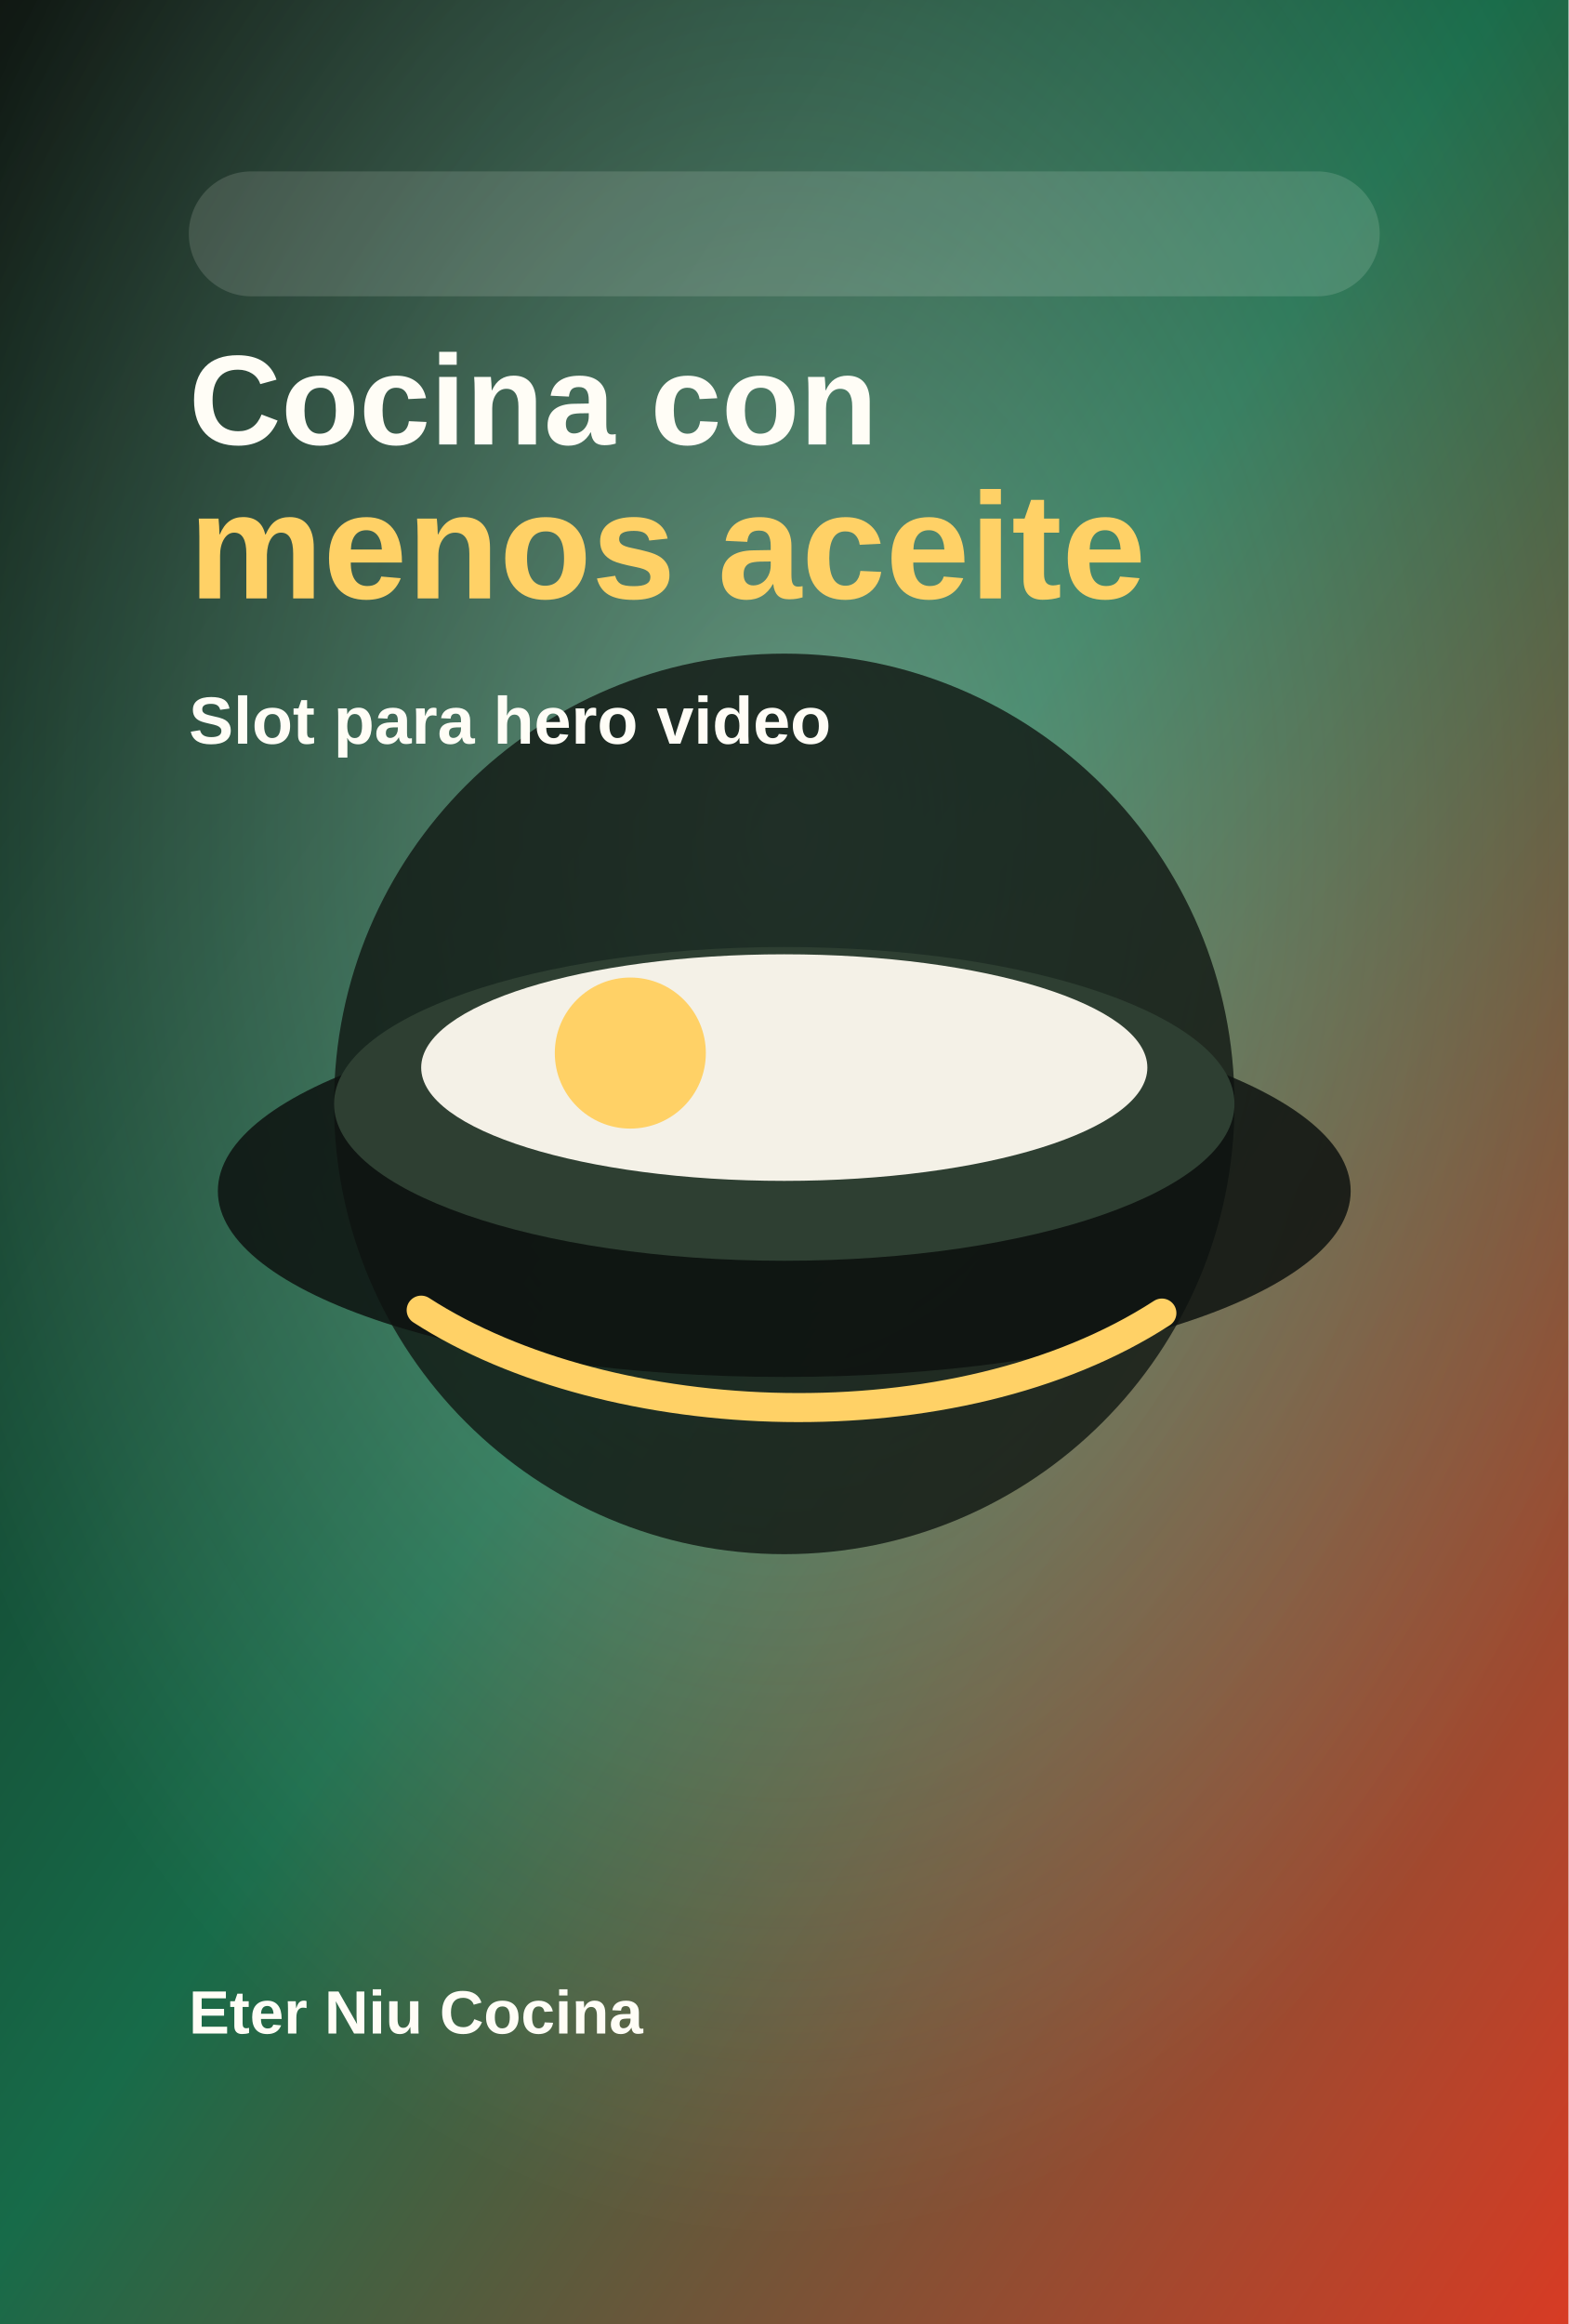
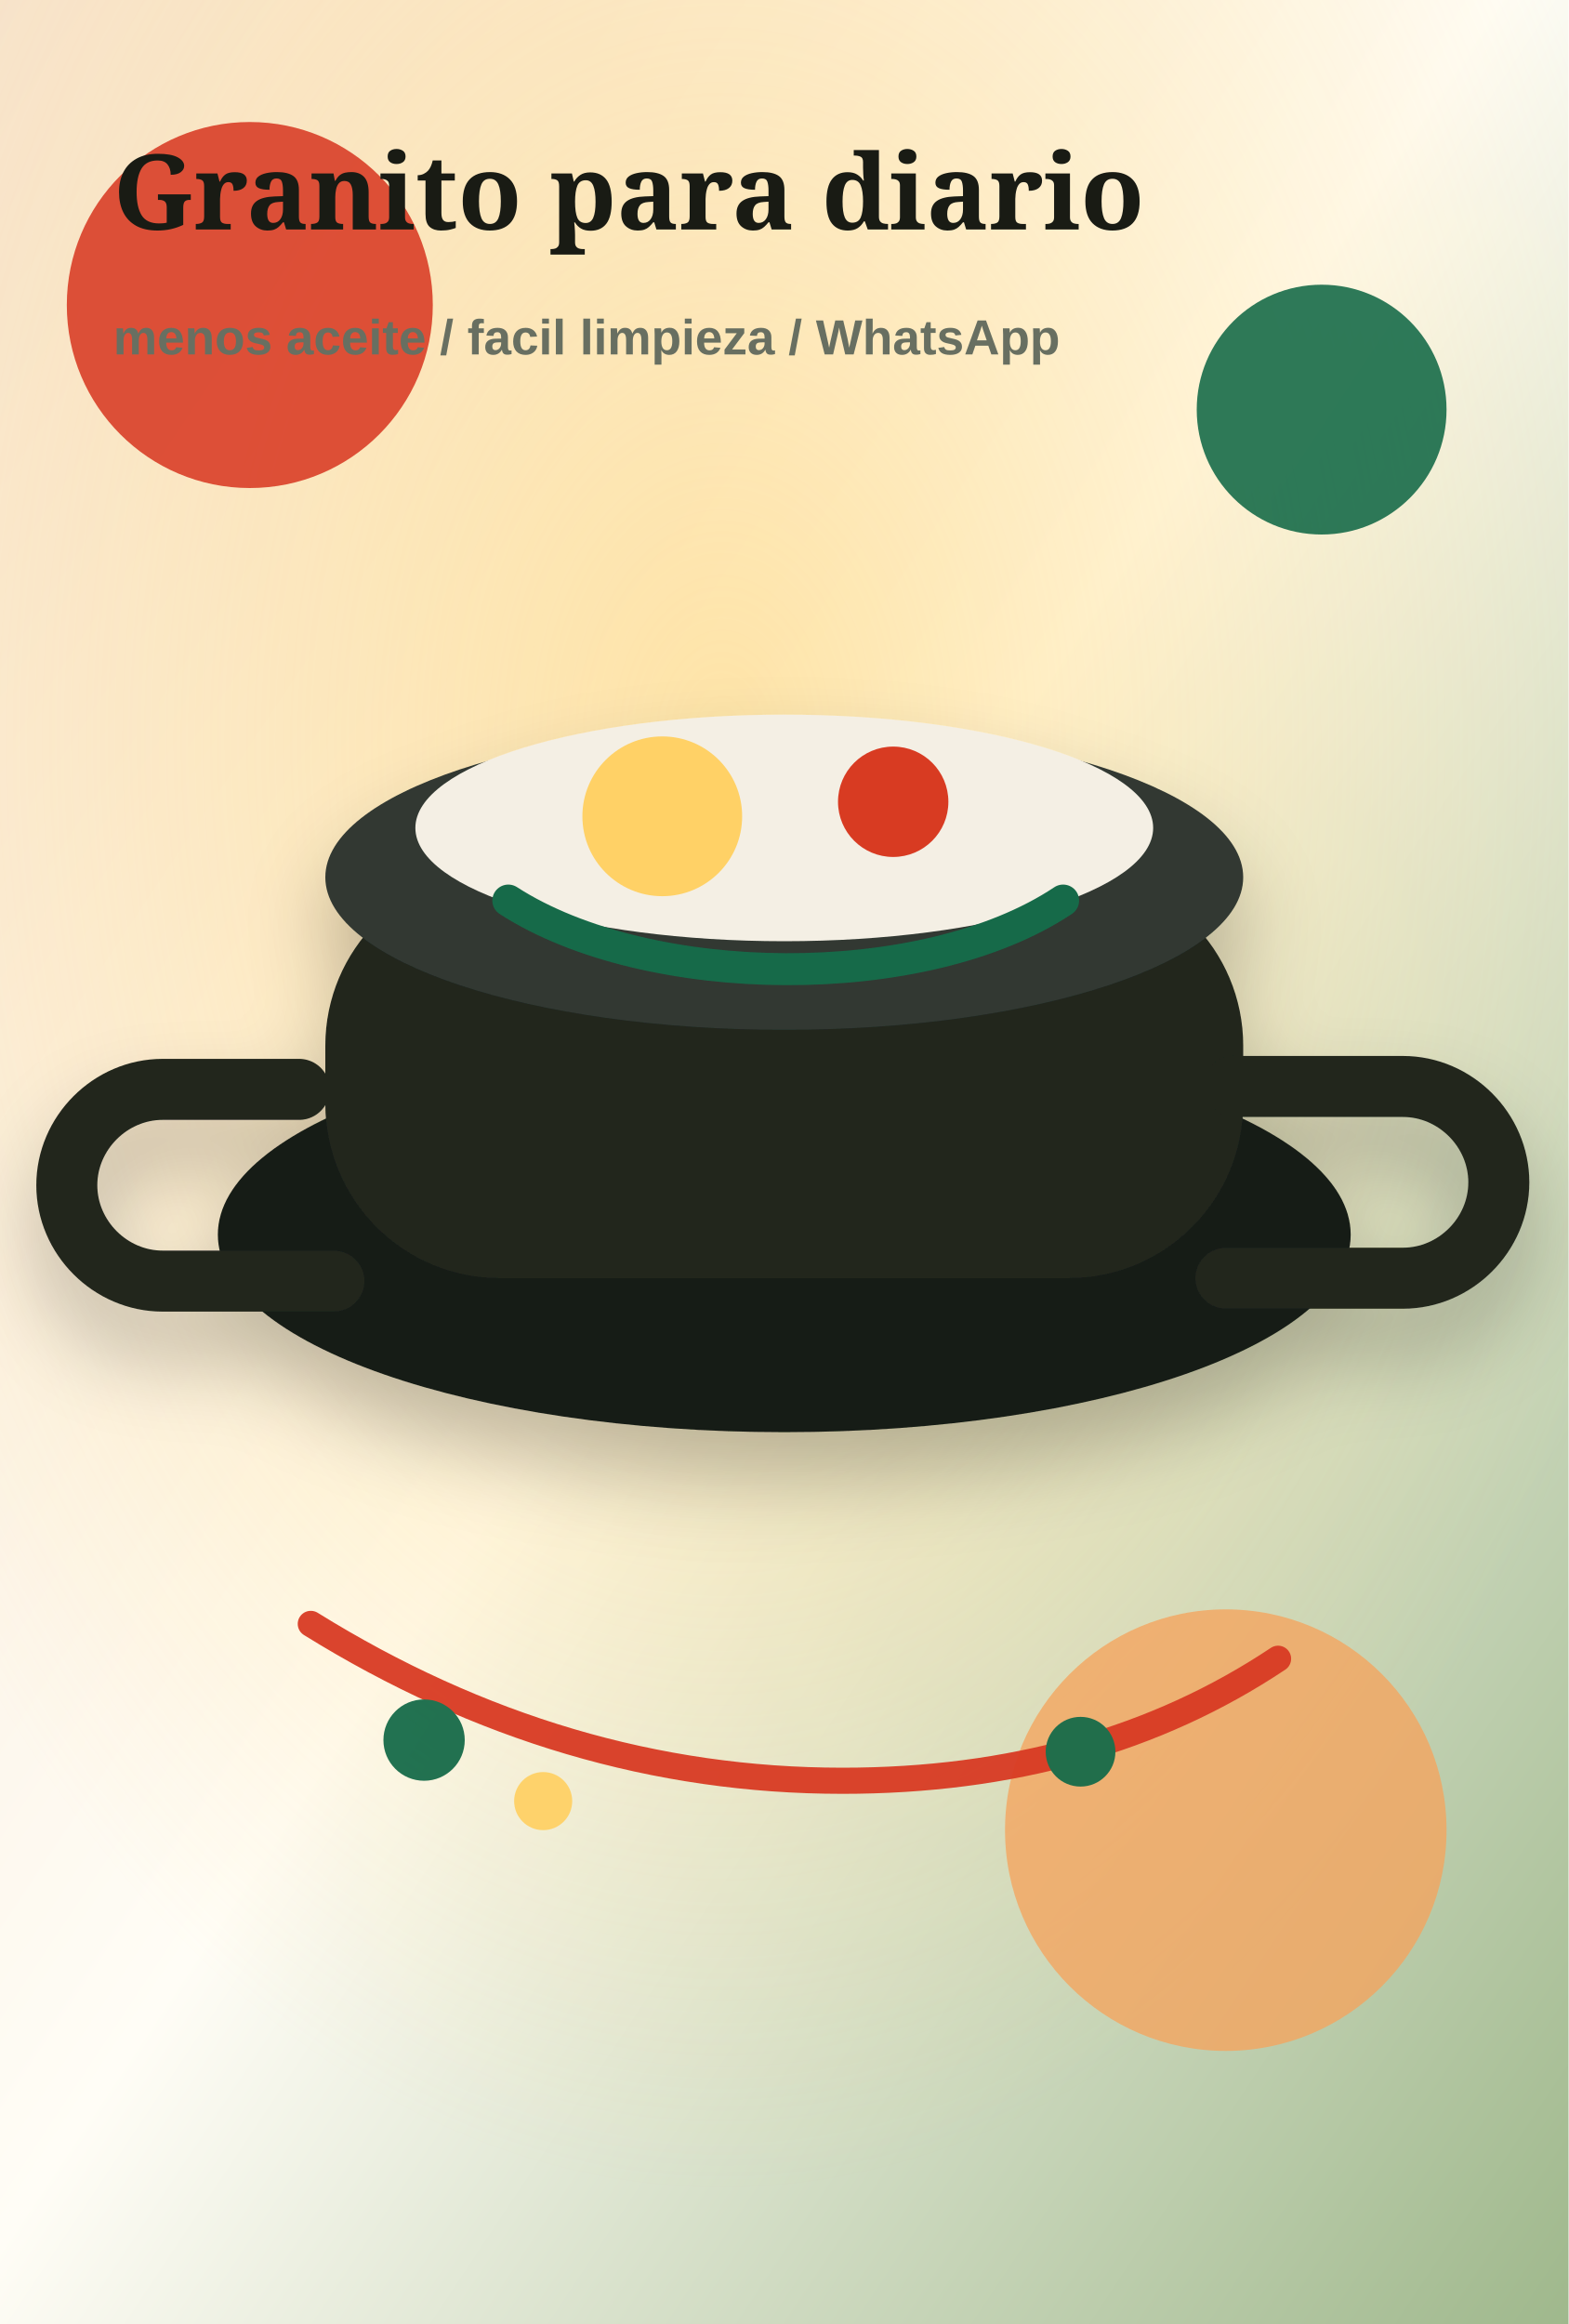
<svg xmlns="http://www.w3.org/2000/svg" viewBox="0 0 1080 1600" role="img" aria-labelledby="title desc">
  <defs>
    <linearGradient id="bg" x1="0" x2="1" y1="0" y2="1">
-       <stop offset="0" stop-color="#111813" />
-       <stop offset="0.48" stop-color="#176b49" />
-       <stop offset="1" stop-color="#d83b24" />
+       <stop offset="0" stop-color="#f7e4cf" />
+       <stop offset="0.48" stop-color="#fffdf6" />
+       <stop offset="1" stop-color="#9fb88c" />
    </linearGradient>
-     <radialGradient id="light" cx="50%" cy="36%" r="60%">
-       <stop offset="0" stop-color="#fffdf6" stop-opacity="0.95" />
-       <stop offset="1" stop-color="#fffdf6" stop-opacity="0" />
+     <radialGradient id="glow" cx="46%" cy="32%" r="62%">
+       <stop offset="0" stop-color="#ffd166" stop-opacity="0.52" />
+       <stop offset="1" stop-color="#ffd166" stop-opacity="0" />
    </radialGradient>
+     <filter id="shadow" x="-20%" y="-20%" width="140%" height="140%">
+       <feDropShadow dx="0" dy="32" stdDeviation="28" flood-color="#191b14" flood-opacity="0.24" />
+     </filter>
  </defs>
  <rect width="1080" height="1600" fill="url(#bg)" />
-   <rect width="1080" height="1600" fill="url(#light)" opacity="0.35" />
-   <circle cx="540" cy="760" r="310" fill="#111813" opacity="0.82" />
-   <ellipse cx="540" cy="820" rx="390" ry="128" fill="#0d120f" opacity="0.85" />
-   <ellipse cx="540" cy="760" rx="310" ry="108" fill="#2e3f32" />
-   <ellipse cx="540" cy="735" rx="250" ry="78" fill="#f4f1e7" />
-   <circle cx="434" cy="725" r="52" fill="#ffd166" />
-   <path d="M290 902c130 84 368 94 510 2" fill="none" stroke="#ffd166" stroke-width="20" stroke-linecap="round" />
-   <rect x="130" y="118" width="820" height="86" rx="43" fill="#fffdf6" opacity="0.14" />
-   <text x="130" y="306" fill="#fffdf6" font-family="Arial, sans-serif" font-size="88" font-weight="800">Cocina con</text>
-   <text x="130" y="412" fill="#ffd166" font-family="Arial, sans-serif" font-size="104" font-weight="900">menos aceite</text>
-   <text x="130" y="512" fill="#fffdf6" font-family="Arial, sans-serif" font-size="46" font-weight="700">Slot para hero video</text>
-   <text x="130" y="1400" fill="#fffdf6" font-family="Arial, sans-serif" font-size="42" font-weight="800">Eter Niu Cocina</text>
+   <rect width="1080" height="1600" fill="url(#glow)" />
+   <circle cx="172" cy="210" r="126" fill="#d83b24" opacity="0.88" />
+   <circle cx="910" cy="282" r="86" fill="#176b49" opacity="0.9" />
+   <circle cx="844" cy="1260" r="152" fill="#f5a45d" opacity="0.78" />
+   <g filter="url(#shadow)">
+     <ellipse cx="540" cy="850" rx="390" ry="136" fill="#151a16" />
+     <rect x="224" y="600" width="632" height="280" rx="120" fill="#20251f" />
+     <ellipse cx="540" cy="604" rx="316" ry="105" fill="#303932" />
+     <ellipse cx="540" cy="570" rx="254" ry="78" fill="#f4efe4" />
+     <circle cx="456" cy="562" r="55" fill="#ffd166" />
+     <circle cx="615" cy="552" r="38" fill="#d83b24" />
+     <path d="M350 620c96 62 286 64 382 0" fill="none" stroke="#176b49" stroke-width="22" stroke-linecap="round" />
+     <path d="M206 750h-94c-36 0-66 30-66 66s30 66 66 66h118" fill="none" stroke="#20251f" stroke-width="42" stroke-linecap="round" />
+     <path d="M850 748h116c36 0 66 30 66 66s-30 66-66 66H844" fill="none" stroke="#20251f" stroke-width="42" stroke-linecap="round" />
+   </g>
+   <g opacity="0.95">
+     <path d="M214 1118c116 72 238 108 366 108 116 0 216-28 300-84" fill="none" stroke="#d83b24" stroke-width="18" stroke-linecap="round" />
+     <circle cx="292" cy="1198" r="28" fill="#176b49" />
+     <circle cx="374" cy="1240" r="20" fill="#ffd166" />
+     <circle cx="744" cy="1206" r="24" fill="#176b49" />
+   </g>
+   <text x="78" y="158" fill="#191b14" font-family="Georgia, serif" font-size="72" font-weight="700">Granito para diario</text>
+   <text x="78" y="244" fill="#686f61" font-family="Arial, sans-serif" font-size="34" font-weight="800">menos aceite / facil limpieza / WhatsApp</text>
</svg>
